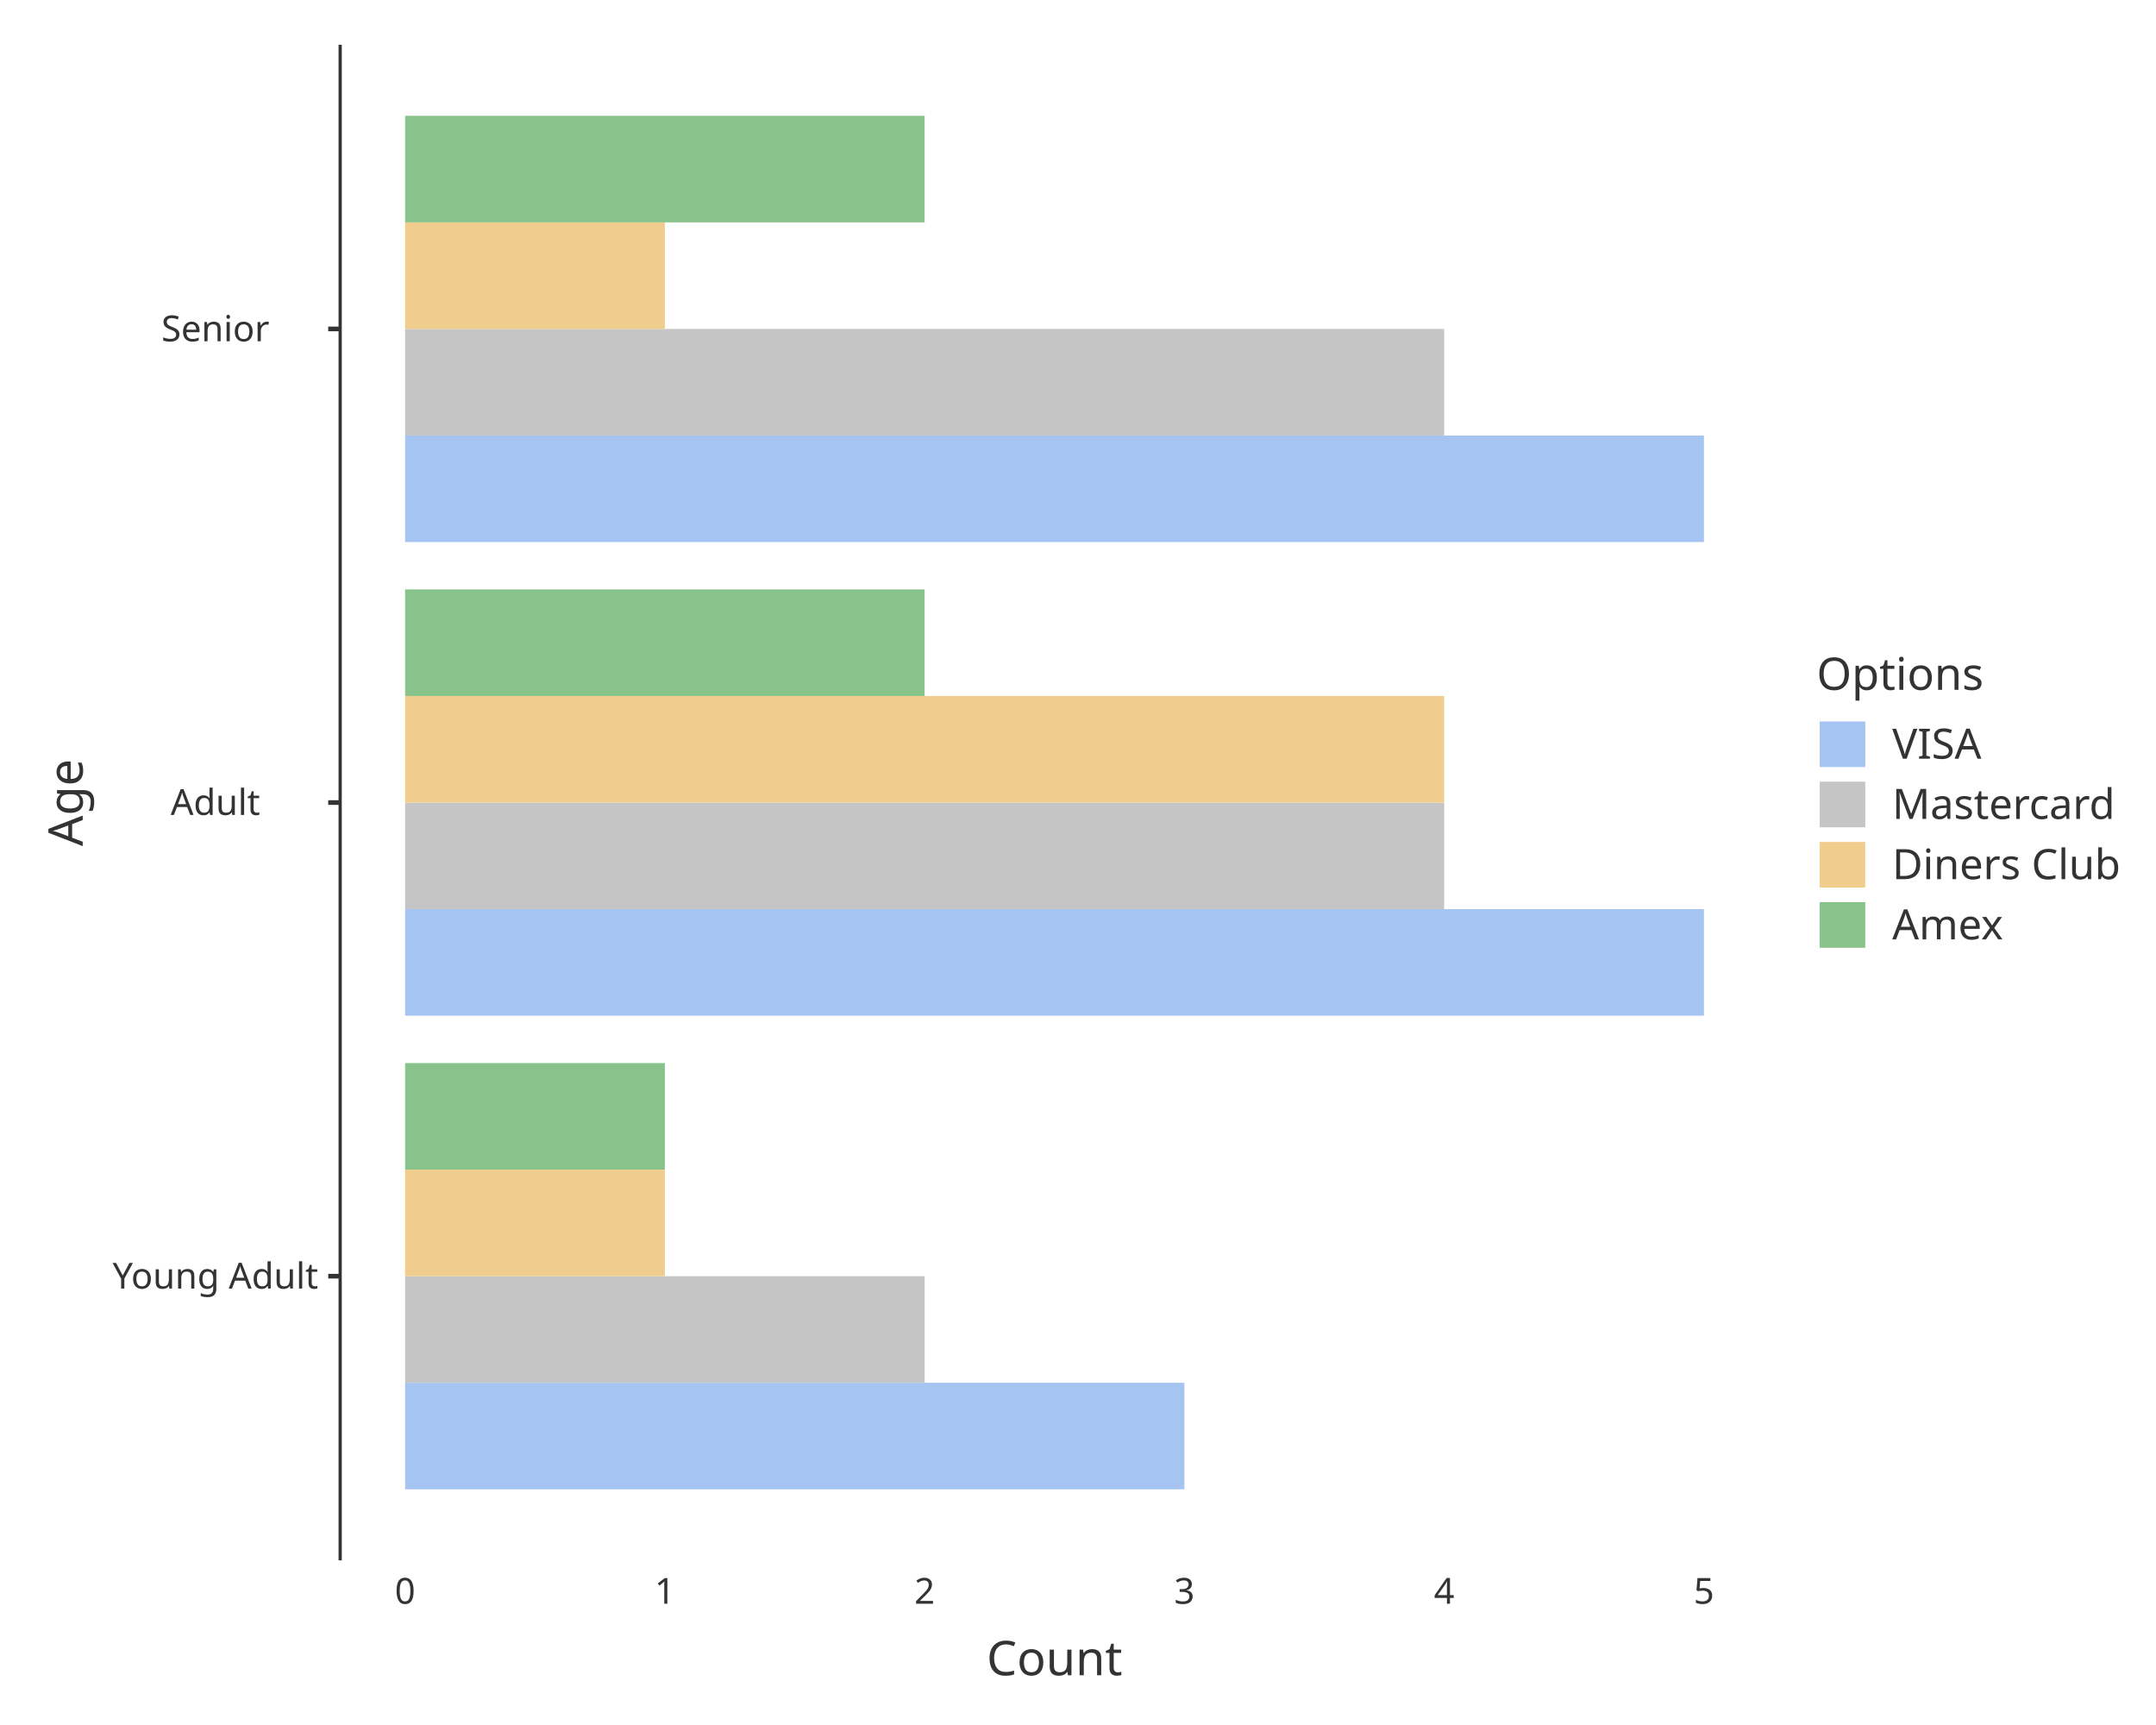
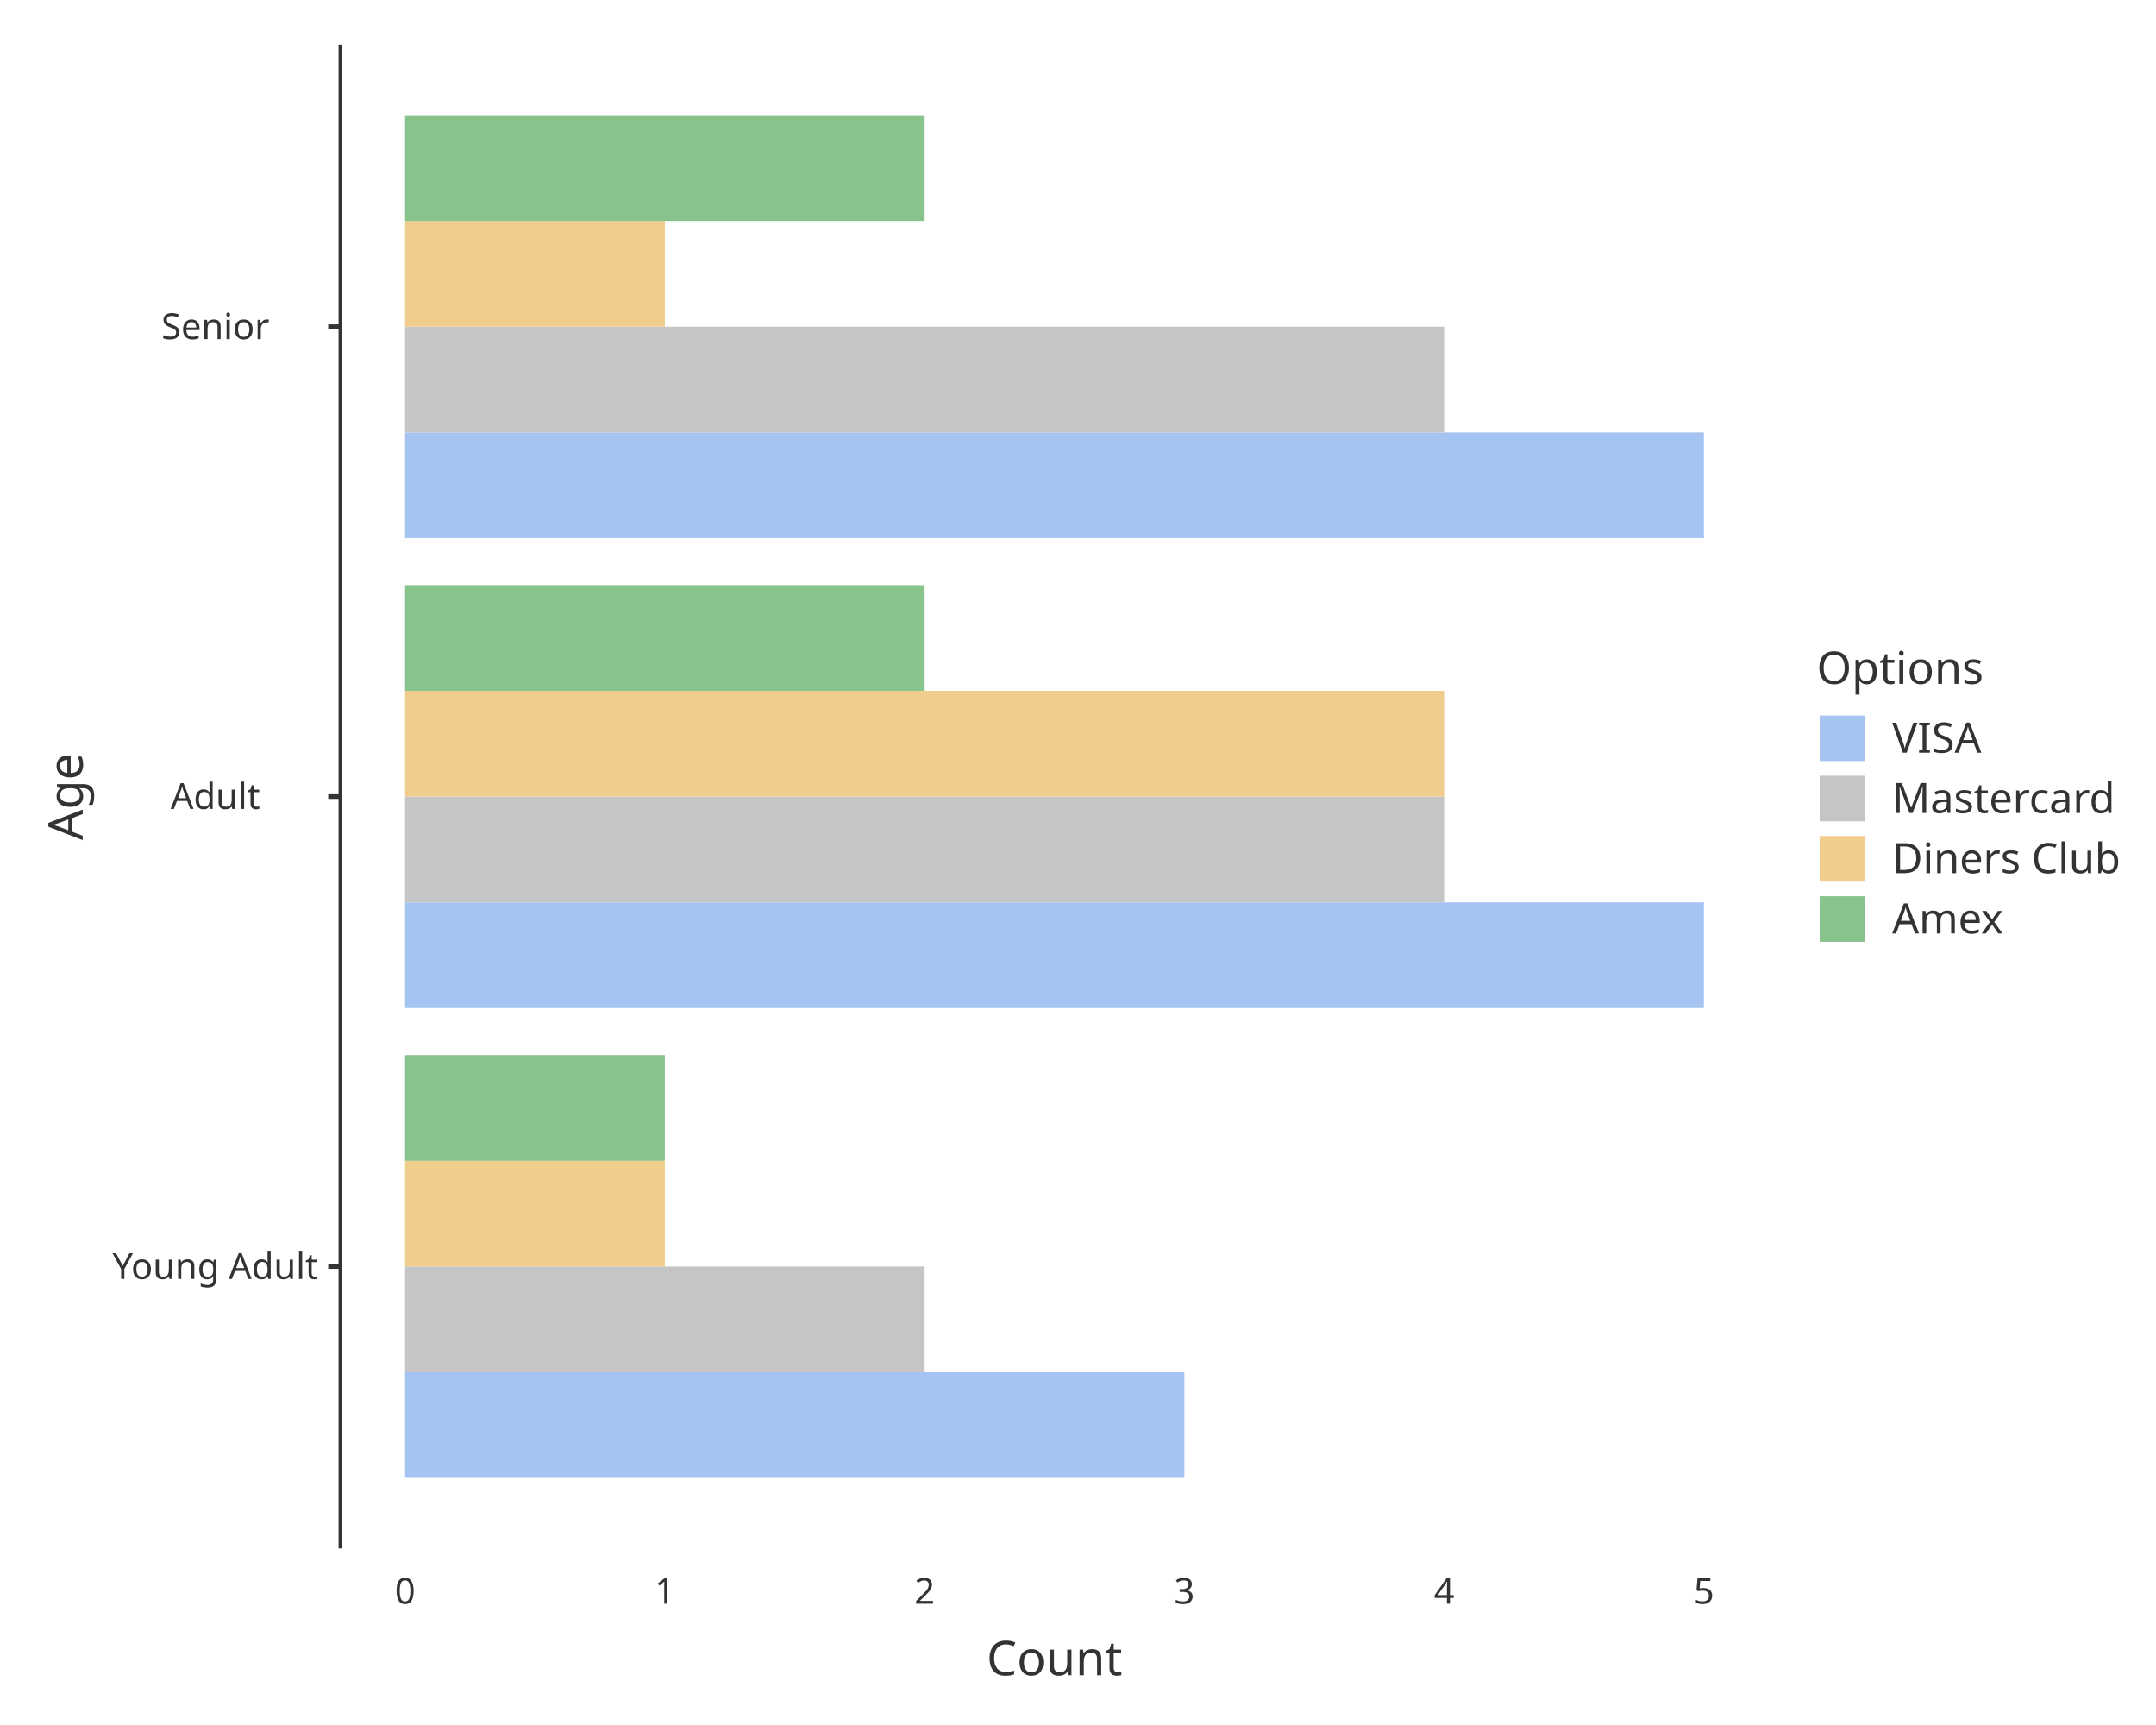
<svg xmlns="http://www.w3.org/2000/svg" class="svglite" data-engine-version="2.0" width="720.00pt" height="576.00pt" viewBox="0 0 720.00 576.00">
  <defs>
    <style type="text/css">
    .svglite line, .svglite polyline, .svglite polygon, .svglite path, .svglite rect, .svglite circle {
      fill: none;
      stroke: #000000;
      stroke-linecap: round;
      stroke-linejoin: round;
      stroke-miterlimit: 10.00;
    }
  </style>
  </defs>
  <rect width="100%" height="100%" style="stroke: none; fill: #FFFFFF;" />
  <defs>
    <clipPath id="cpMC4wMHw3MjAuMDB8MC4wMHw1NzYuMDA=">
      <rect x="0.00" y="0.00" width="720.00" height="576.00" />
    </clipPath>
  </defs>
  <g clip-path="url(#cpMC4wMHw3MjAuMDB8MC4wMHw1NzYuMDA=)">
    <rect x="0" y="0.00" width="720.00" height="576.00" style="stroke-width: 1.55; stroke: none;" />
-     <rect x="113.60" y="14.94" width="477.12" height="506.09" style="stroke-width: 1.55; stroke: none;" />
-     <rect x="135.28" y="461.72" width="260.25" height="35.58" style="stroke-width: 1.55; stroke: none; stroke-linecap: butt; stroke-linejoin: miter; fill: #A6C4F1;" />
-     <rect x="135.28" y="303.57" width="433.75" height="35.58" style="stroke-width: 1.55; stroke: none; stroke-linecap: butt; stroke-linejoin: miter; fill: #A6C4F1;" />
-     <rect x="135.28" y="145.42" width="433.75" height="35.58" style="stroke-width: 1.55; stroke: none; stroke-linecap: butt; stroke-linejoin: miter; fill: #A6C4F1;" />
-     <rect x="135.28" y="426.14" width="173.50" height="35.58" style="stroke-width: 1.55; stroke: none; stroke-linecap: butt; stroke-linejoin: miter; fill: #C5C5C5;" />
-     <rect x="135.28" y="267.99" width="347.00" height="35.58" style="stroke-width: 1.55; stroke: none; stroke-linecap: butt; stroke-linejoin: miter; fill: #C5C5C5;" />
-     <rect x="135.28" y="109.84" width="347.00" height="35.58" style="stroke-width: 1.55; stroke: none; stroke-linecap: butt; stroke-linejoin: miter; fill: #C5C5C5;" />
-     <rect x="135.28" y="390.55" width="86.75" height="35.58" style="stroke-width: 1.55; stroke: none; stroke-linecap: butt; stroke-linejoin: miter; fill: #F0CD8C;" />
-     <rect x="135.28" y="232.40" width="347.00" height="35.58" style="stroke-width: 1.55; stroke: none; stroke-linecap: butt; stroke-linejoin: miter; fill: #F0CD8C;" />
-     <rect x="135.28" y="74.25" width="86.75" height="35.58" style="stroke-width: 1.55; stroke: none; stroke-linecap: butt; stroke-linejoin: miter; fill: #F0CD8C;" />
-     <rect x="135.28" y="354.97" width="86.75" height="35.58" style="stroke-width: 1.55; stroke: none; stroke-linecap: butt; stroke-linejoin: miter; fill: #88C38B;" />
-     <rect x="135.28" y="196.82" width="173.50" height="35.58" style="stroke-width: 1.55; stroke: none; stroke-linecap: butt; stroke-linejoin: miter; fill: #88C38B;" />
-     <rect x="135.28" y="38.67" width="173.50" height="35.58" style="stroke-width: 1.55; stroke: none; stroke-linecap: butt; stroke-linejoin: miter; fill: #88C38B;" />
-     <polyline points="113.60,521.03 113.60,14.94 " style="stroke-width: 1.07; stroke: #333333; stroke-linecap: butt;" />
-     <text x="71.93" y="430.27" text-anchor="middle" style="font-size: 12.00px; fill: #333333; font-family: sans;" textLength="65.39px" lengthAdjust="spacingAndGlyphs">Young Adult</text>
-     <text x="71.93" y="272.12" text-anchor="middle" style="font-size: 12.00px; fill: #333333; font-family: sans;" textLength="27.35px" lengthAdjust="spacingAndGlyphs">Adult</text>
-     <text x="71.93" y="113.96" text-anchor="middle" style="font-size: 12.00px; fill: #333333; font-family: sans;" textLength="34.69px" lengthAdjust="spacingAndGlyphs">Senior</text>
-     <polyline points="109.61,426.14 113.60,426.14 " style="stroke-width: 1.55; stroke: #333333; stroke-linecap: butt;" />
-     <polyline points="109.61,267.99 113.60,267.99 " style="stroke-width: 1.55; stroke: #333333; stroke-linecap: butt;" />
-     <polyline points="109.61,109.84 113.60,109.84 " style="stroke-width: 1.55; stroke: #333333; stroke-linecap: butt;" />
+     <rect x="113.60" y="14.94" width="477.12" height="502.10" style="stroke-width: 1.55; stroke: none;" />
+     <rect x="135.28" y="458.20" width="260.25" height="35.30" style="stroke-width: 1.55; stroke: none; stroke-linecap: butt; stroke-linejoin: miter; fill: #A6C4F1;" />
+     <rect x="135.28" y="301.30" width="433.75" height="35.30" style="stroke-width: 1.55; stroke: none; stroke-linecap: butt; stroke-linejoin: miter; fill: #A6C4F1;" />
+     <rect x="135.28" y="144.39" width="433.75" height="35.30" style="stroke-width: 1.55; stroke: none; stroke-linecap: butt; stroke-linejoin: miter; fill: #A6C4F1;" />
+     <rect x="135.28" y="422.90" width="173.50" height="35.30" style="stroke-width: 1.55; stroke: none; stroke-linecap: butt; stroke-linejoin: miter; fill: #C5C5C5;" />
+     <rect x="135.28" y="265.99" width="347.00" height="35.30" style="stroke-width: 1.55; stroke: none; stroke-linecap: butt; stroke-linejoin: miter; fill: #C5C5C5;" />
+     <rect x="135.28" y="109.09" width="347.00" height="35.30" style="stroke-width: 1.55; stroke: none; stroke-linecap: butt; stroke-linejoin: miter; fill: #C5C5C5;" />
+     <rect x="135.28" y="387.60" width="86.75" height="35.30" style="stroke-width: 1.55; stroke: none; stroke-linecap: butt; stroke-linejoin: miter; fill: #F0CD8C;" />
+     <rect x="135.28" y="230.69" width="347.00" height="35.30" style="stroke-width: 1.55; stroke: none; stroke-linecap: butt; stroke-linejoin: miter; fill: #F0CD8C;" />
+     <rect x="135.28" y="73.78" width="86.75" height="35.30" style="stroke-width: 1.55; stroke: none; stroke-linecap: butt; stroke-linejoin: miter; fill: #F0CD8C;" />
+     <rect x="135.28" y="352.29" width="86.75" height="35.30" style="stroke-width: 1.55; stroke: none; stroke-linecap: butt; stroke-linejoin: miter; fill: #88C38B;" />
+     <rect x="135.28" y="195.39" width="173.50" height="35.30" style="stroke-width: 1.55; stroke: none; stroke-linecap: butt; stroke-linejoin: miter; fill: #88C38B;" />
+     <rect x="135.28" y="38.48" width="173.50" height="35.30" style="stroke-width: 1.55; stroke: none; stroke-linecap: butt; stroke-linejoin: miter; fill: #88C38B;" />
+     <polyline points="113.60,517.04 113.60,14.94 " style="stroke-width: 1.07; stroke: #333333; stroke-linecap: butt;" />
+     <text x="71.93" y="427.03" text-anchor="middle" style="font-size: 12.00px; fill: #333333; font-family: sans;" textLength="65.39px" lengthAdjust="spacingAndGlyphs">Young Adult</text>
+     <text x="71.93" y="270.12" text-anchor="middle" style="font-size: 12.00px; fill: #333333; font-family: sans;" textLength="27.35px" lengthAdjust="spacingAndGlyphs">Adult</text>
+     <text x="71.93" y="113.22" text-anchor="middle" style="font-size: 12.00px; fill: #333333; font-family: sans;" textLength="34.69px" lengthAdjust="spacingAndGlyphs">Senior</text>
+     <polyline points="109.61,422.90 113.60,422.90 " style="stroke-width: 1.55; stroke: #333333; stroke-linecap: butt;" />
+     <polyline points="109.61,265.99 113.60,265.99 " style="stroke-width: 1.55; stroke: #333333; stroke-linecap: butt;" />
+     <polyline points="109.61,109.09 113.60,109.09 " style="stroke-width: 1.55; stroke: #333333; stroke-linecap: butt;" />
+     <polyline points="135.28,521.03 135.28,517.04 " style="stroke-width: 1.55; stroke: none; stroke-linecap: butt;" />
+     <polyline points="222.03,521.03 222.03,517.04 " style="stroke-width: 1.55; stroke: none; stroke-linecap: butt;" />
+     <polyline points="308.78,521.03 308.78,517.04 " style="stroke-width: 1.55; stroke: none; stroke-linecap: butt;" />
+     <polyline points="395.53,521.03 395.53,517.04 " style="stroke-width: 1.55; stroke: none; stroke-linecap: butt;" />
+     <polyline points="482.28,521.03 482.28,517.04 " style="stroke-width: 1.55; stroke: none; stroke-linecap: butt;" />
+     <polyline points="569.03,521.03 569.03,517.04 " style="stroke-width: 1.55; stroke: none; stroke-linecap: butt;" />
    <text x="135.28" y="535.51" text-anchor="middle" style="font-size: 12.00px; fill: #333333; font-family: sans;" textLength="6.67px" lengthAdjust="spacingAndGlyphs">0</text>
    <text x="222.03" y="535.51" text-anchor="middle" style="font-size: 12.00px; fill: #333333; font-family: sans;" textLength="6.67px" lengthAdjust="spacingAndGlyphs">1</text>
    <text x="308.78" y="535.51" text-anchor="middle" style="font-size: 12.00px; fill: #333333; font-family: sans;" textLength="6.67px" lengthAdjust="spacingAndGlyphs">2</text>
    <text x="395.53" y="535.51" text-anchor="middle" style="font-size: 12.00px; fill: #333333; font-family: sans;" textLength="6.67px" lengthAdjust="spacingAndGlyphs">3</text>
    <text x="482.28" y="535.51" text-anchor="middle" style="font-size: 12.00px; fill: #333333; font-family: sans;" textLength="6.67px" lengthAdjust="spacingAndGlyphs">4</text>
    <text x="569.03" y="535.51" text-anchor="middle" style="font-size: 12.00px; fill: #333333; font-family: sans;" textLength="6.67px" lengthAdjust="spacingAndGlyphs">5</text>
    <text x="352.16" y="559.40" text-anchor="middle" style="font-size: 16.00px; fill: #333333; font-family: sans;" textLength="42.70px" lengthAdjust="spacingAndGlyphs">Count</text>
-     <text transform="translate(27.62,267.99) rotate(-90)" text-anchor="middle" style="font-size: 16.00px; fill: #333333; font-family: sans;" textLength="28.47px" lengthAdjust="spacingAndGlyphs">Age</text>
-     <rect x="606.66" y="218.47" width="98.40" height="99.03" style="stroke-width: 1.55; stroke: none;" />
-     <text x="606.66" y="230.35" style="font-size: 15.00px; fill: #333333; font-family: sans;" textLength="51.71px" lengthAdjust="spacingAndGlyphs">Options</text>
-     <rect x="607.69" y="240.91" width="15.22" height="15.22" style="stroke-width: 1.55; stroke: none; stroke-linecap: butt; stroke-linejoin: miter; fill: #A6C4F1;" />
-     <rect x="607.69" y="261.02" width="15.22" height="15.22" style="stroke-width: 1.55; stroke: none; stroke-linecap: butt; stroke-linejoin: miter; fill: #C5C5C5;" />
-     <rect x="607.69" y="281.14" width="15.22" height="15.22" style="stroke-width: 1.55; stroke: none; stroke-linecap: butt; stroke-linejoin: miter; fill: #F0CD8C;" />
-     <rect x="607.69" y="301.25" width="15.22" height="15.22" style="stroke-width: 1.55; stroke: none; stroke-linecap: butt; stroke-linejoin: miter; fill: #88C38B;" />
-     <text x="631.91" y="253.34" style="font-size: 14.00px; fill: #333333; font-family: sans;" textLength="31.91px" lengthAdjust="spacingAndGlyphs">VISA</text>
-     <text x="631.91" y="273.45" style="font-size: 14.00px; fill: #333333; font-family: sans;" textLength="70.04px" lengthAdjust="spacingAndGlyphs">Mastercard</text>
-     <text x="631.91" y="293.57" style="font-size: 14.00px; fill: #333333; font-family: sans;" textLength="73.15px" lengthAdjust="spacingAndGlyphs">Diners Club</text>
-     <text x="631.91" y="313.68" style="font-size: 14.00px; fill: #333333; font-family: sans;" textLength="35.80px" lengthAdjust="spacingAndGlyphs">Amex</text>
+     <text transform="translate(27.62,265.99) rotate(-90)" text-anchor="middle" style="font-size: 16.00px; fill: #333333; font-family: sans;" textLength="28.47px" lengthAdjust="spacingAndGlyphs">Age</text>
+     <rect x="606.66" y="216.48" width="98.40" height="99.03" style="stroke-width: 1.55; stroke: none;" />
+     <text x="606.66" y="228.36" style="font-size: 15.00px; fill: #333333; font-family: sans;" textLength="51.71px" lengthAdjust="spacingAndGlyphs">Options</text>
+     <rect x="607.69" y="238.92" width="15.22" height="15.22" style="stroke-width: 1.55; stroke: none; stroke-linecap: butt; stroke-linejoin: miter; fill: #A6C4F1;" />
+     <rect x="607.69" y="259.03" width="15.22" height="15.22" style="stroke-width: 1.55; stroke: none; stroke-linecap: butt; stroke-linejoin: miter; fill: #C5C5C5;" />
+     <rect x="607.69" y="279.15" width="15.22" height="15.22" style="stroke-width: 1.55; stroke: none; stroke-linecap: butt; stroke-linejoin: miter; fill: #F0CD8C;" />
+     <rect x="607.69" y="299.26" width="15.22" height="15.22" style="stroke-width: 1.55; stroke: none; stroke-linecap: butt; stroke-linejoin: miter; fill: #88C38B;" />
+     <text x="631.91" y="251.34" style="font-size: 14.00px; fill: #333333; font-family: sans;" textLength="31.91px" lengthAdjust="spacingAndGlyphs">VISA</text>
+     <text x="631.91" y="271.46" style="font-size: 14.00px; fill: #333333; font-family: sans;" textLength="70.04px" lengthAdjust="spacingAndGlyphs">Mastercard</text>
+     <text x="631.91" y="291.57" style="font-size: 14.00px; fill: #333333; font-family: sans;" textLength="73.15px" lengthAdjust="spacingAndGlyphs">Diners Club</text>
+     <text x="631.91" y="311.69" style="font-size: 14.00px; fill: #333333; font-family: sans;" textLength="35.80px" lengthAdjust="spacingAndGlyphs">Amex</text>
  </g>
</svg>
